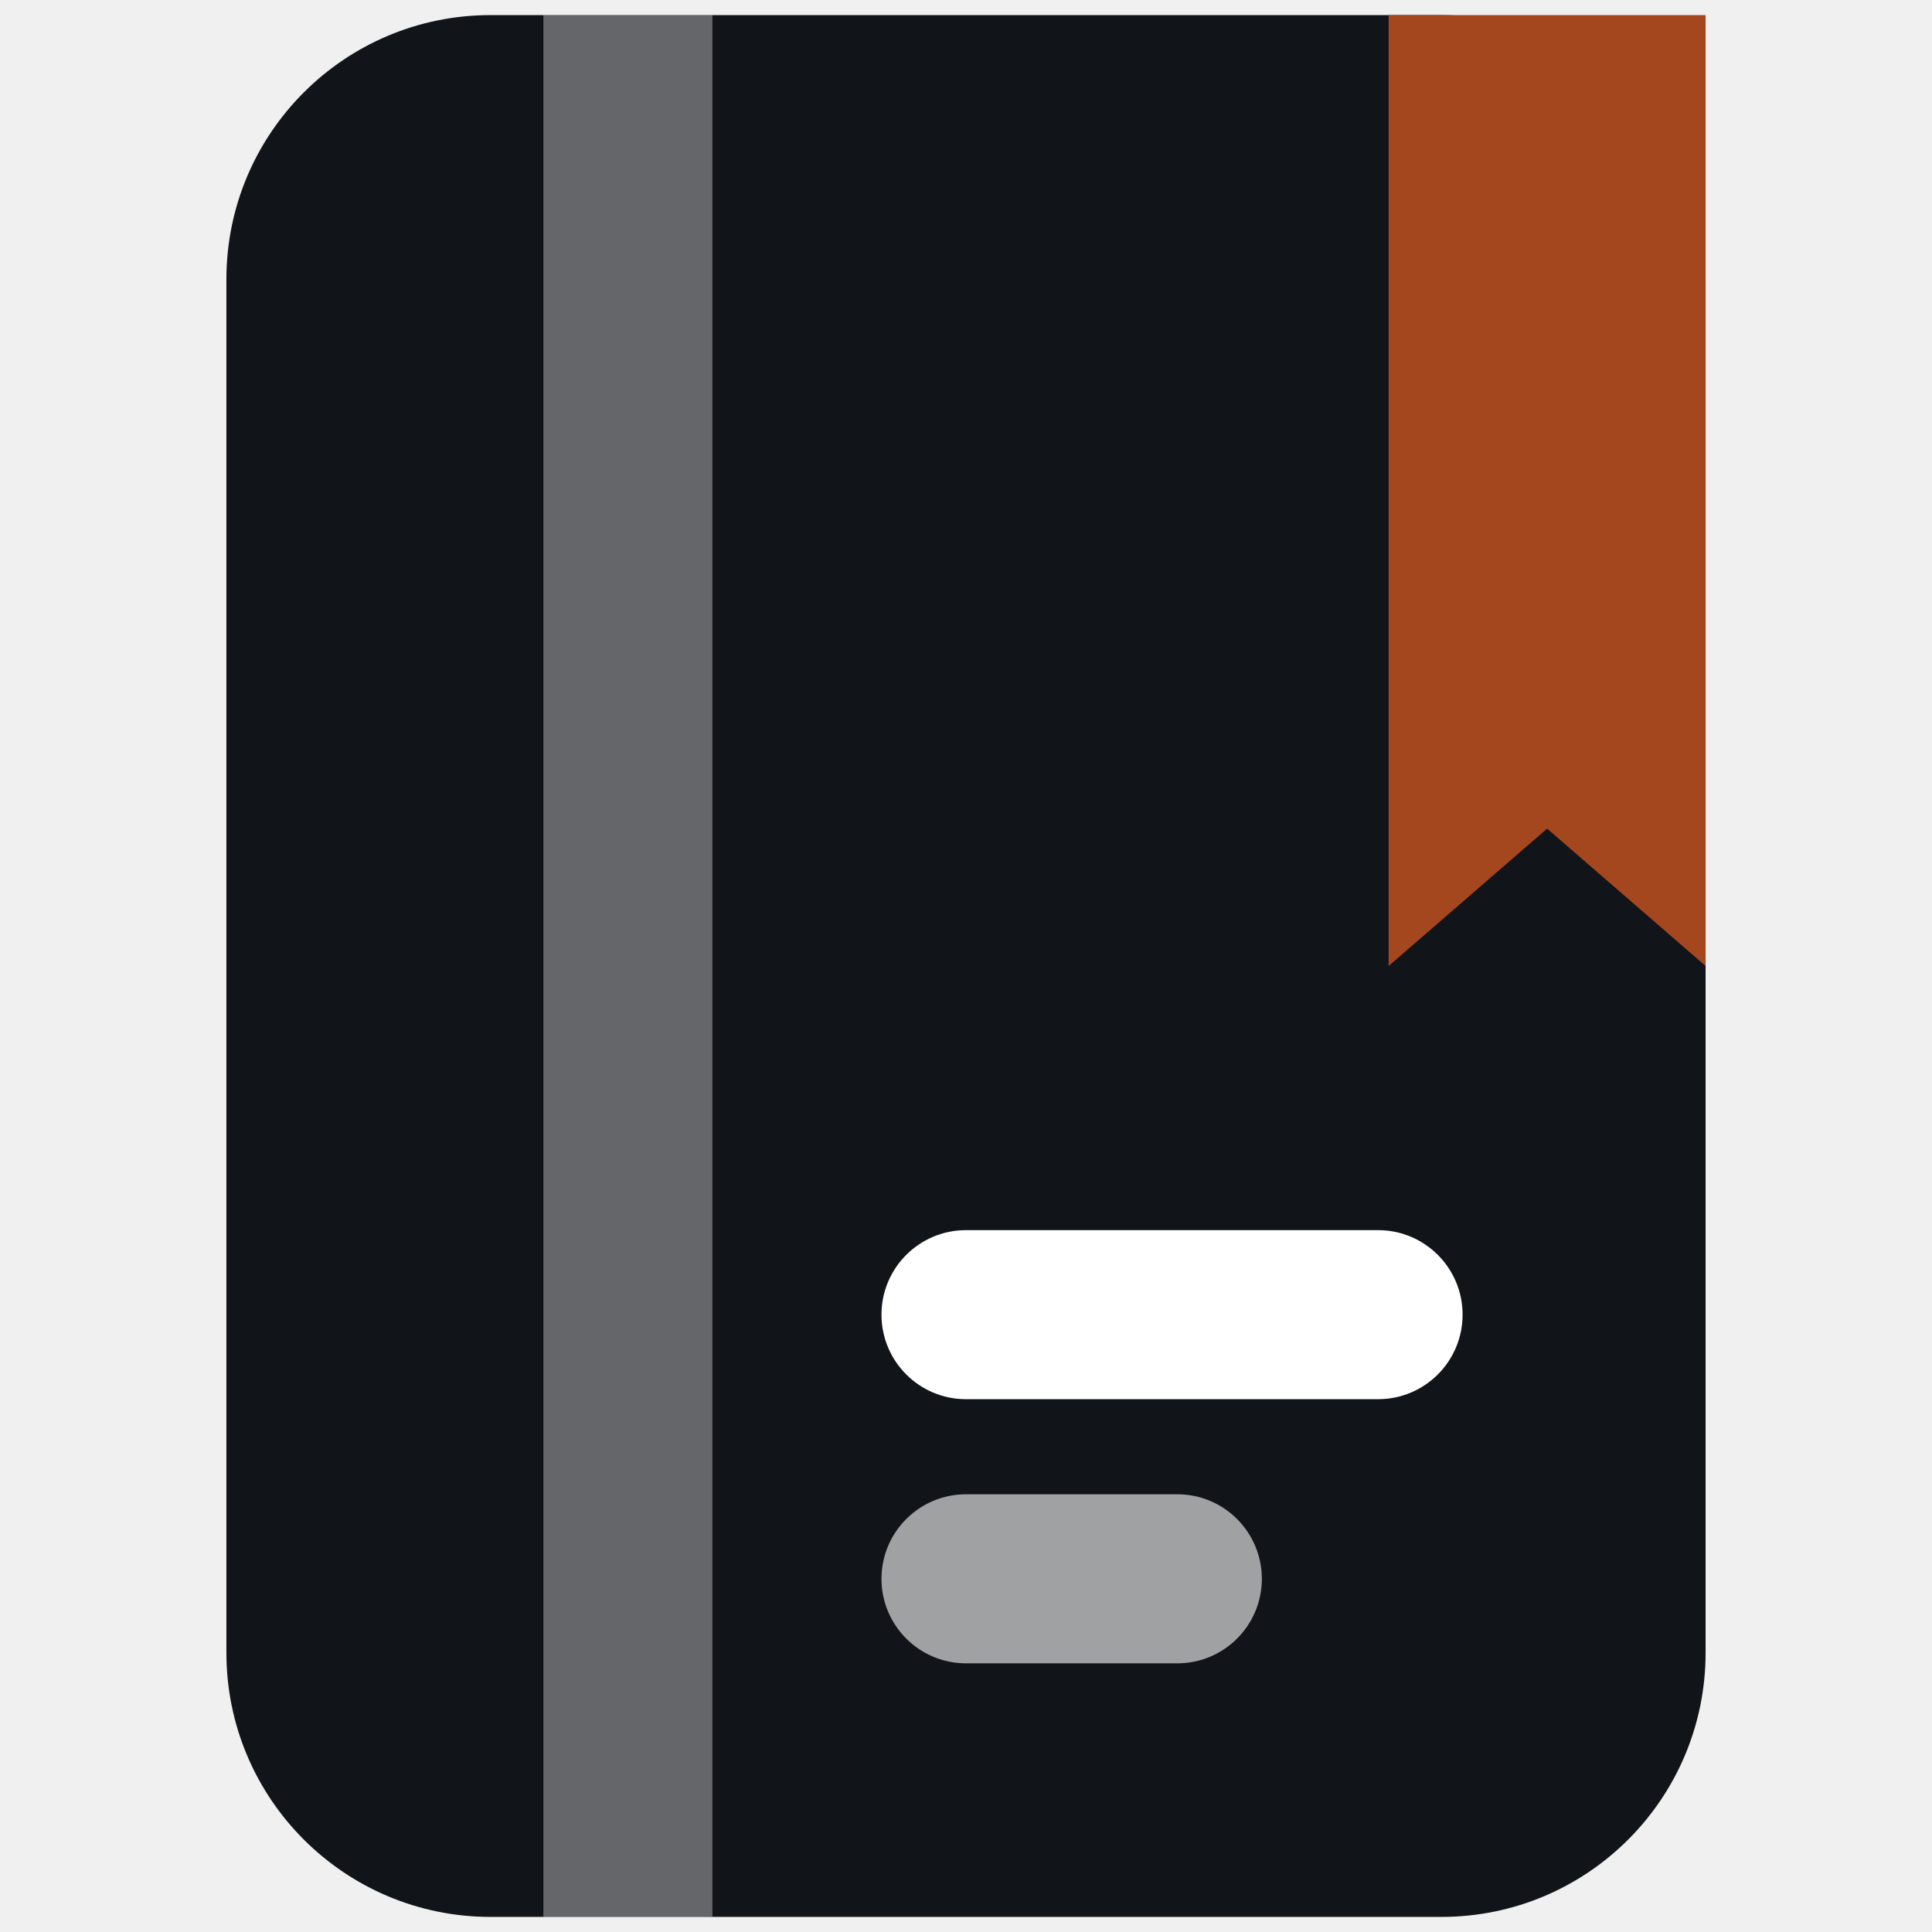
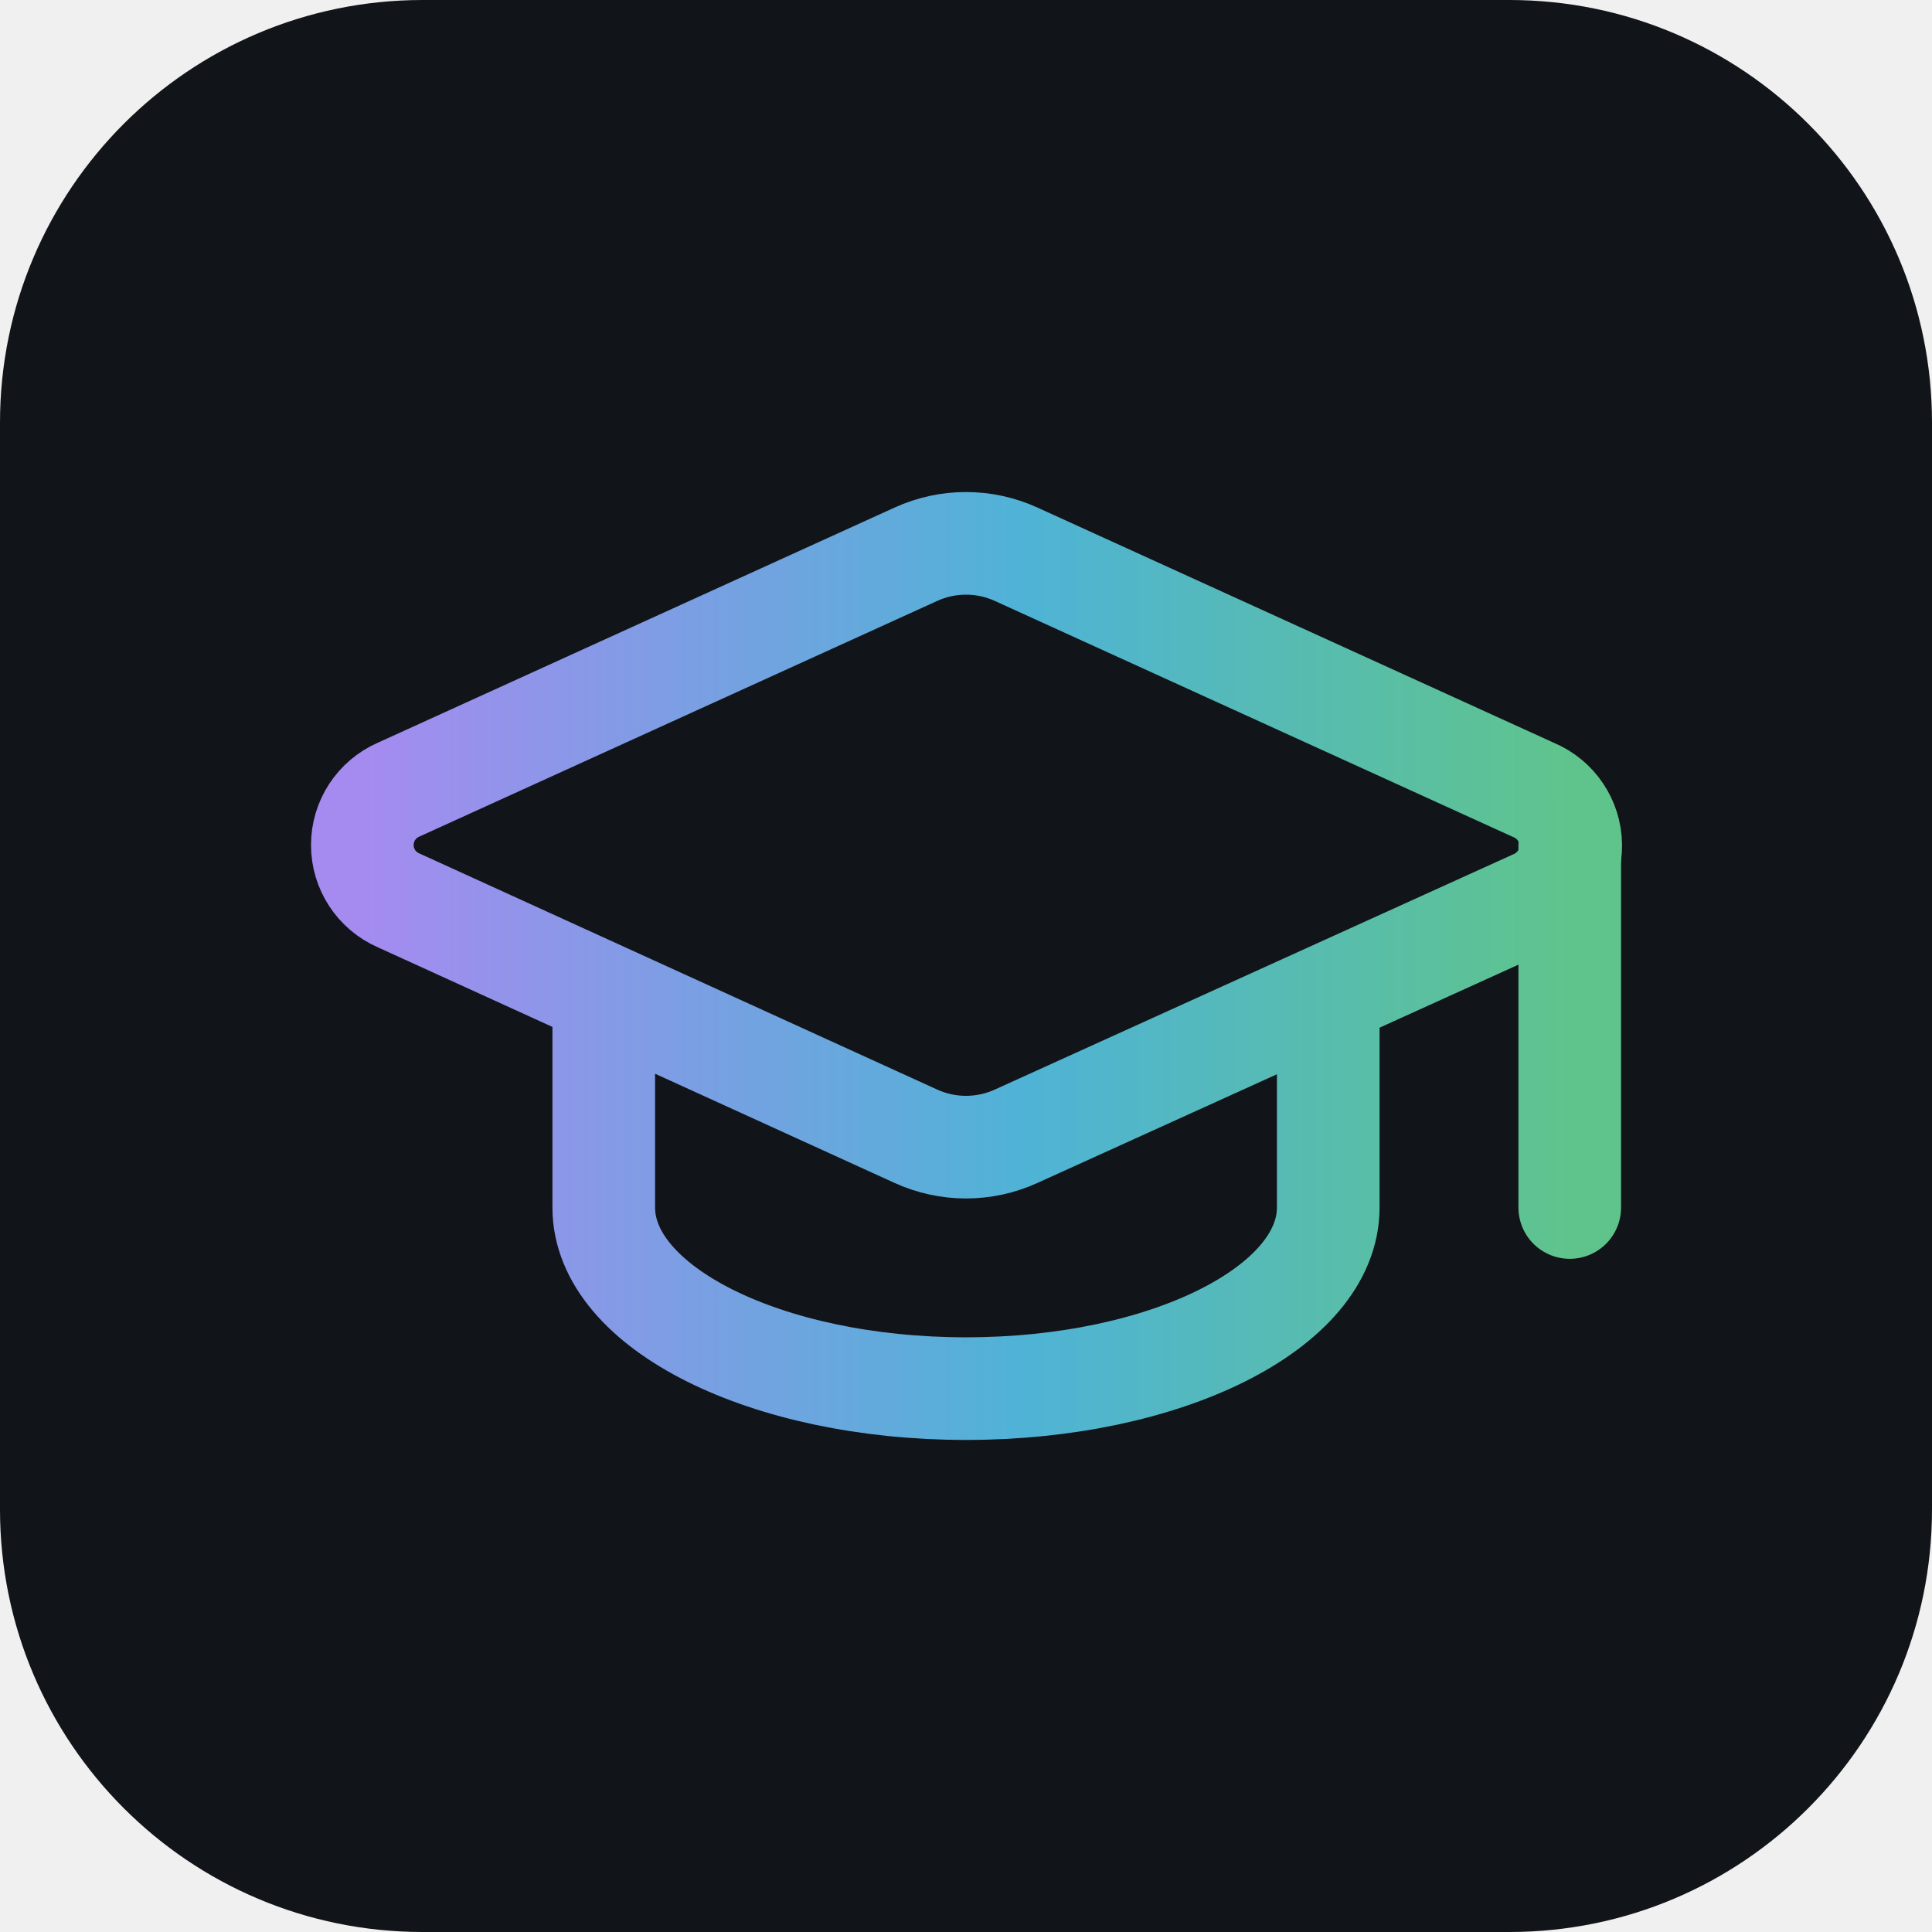
<svg xmlns="http://www.w3.org/2000/svg" viewBox="0 0 64 64">
-   <style>.c{fill:#111418}.p{fill:#ffffff}.s{fill:#a4471f}@media (prefers-color-scheme:dark){.c{fill:#eceef0}.p{fill:#15181b}.s{fill:#f09a6c}}</style>
-   <rect x="7.50" y="0.50" width="49.00" height="63.00" rx="8.75" class="c" />
-   <rect x="18.00" y="0.50" width="5.60" height="63.00" rx="0.00" class="p" opacity=".35" />
-   <path d="M46.00 0.50L56.50 0.50L56.50 32.00L51.25 27.45L46.00 32.00z" class="s" />
-   <rect x="29.20" y="40.75" width="19.25" height="5.60" rx="2.80" class="p" />
-   <rect x="29.20" y="49.50" width="12.60" height="5.60" rx="2.80" class="p" opacity=".6" />
+   <defs>
+     <linearGradient id="g" x1="2" y1="0" x2="22" y2="0" gradientUnits="userSpaceOnUse">
+       <stop offset="0" stop-color="#a58bf0" />
+       <stop offset=".55" stop-color="#4fb3d6" />
+       <stop offset="1" stop-color="#5fc48c" />
+     </linearGradient>
+   </defs>
+   <rect width="64" height="64" rx="14" fill="#111418" />
+   <g transform="translate(8 8) scale(2)" fill="none" stroke="url(#g)" stroke-width="1.7" stroke-linecap="round" stroke-linejoin="round">
+     <path d="M21.42 10.922a1 1 0 0 0-.019-1.838L12.83 5.18a2 2 0 0 0-1.66 0L2.6 9.08a1 1 0 0 0 0 1.832l8.57 3.908a2 2 0 0 0 1.66 0z" />
+     <path d="M22 10v6" />
+     <path d="M6 12.5V16a6 3 0 0 0 12 0v-3.5" />
+   </g>
</svg>
